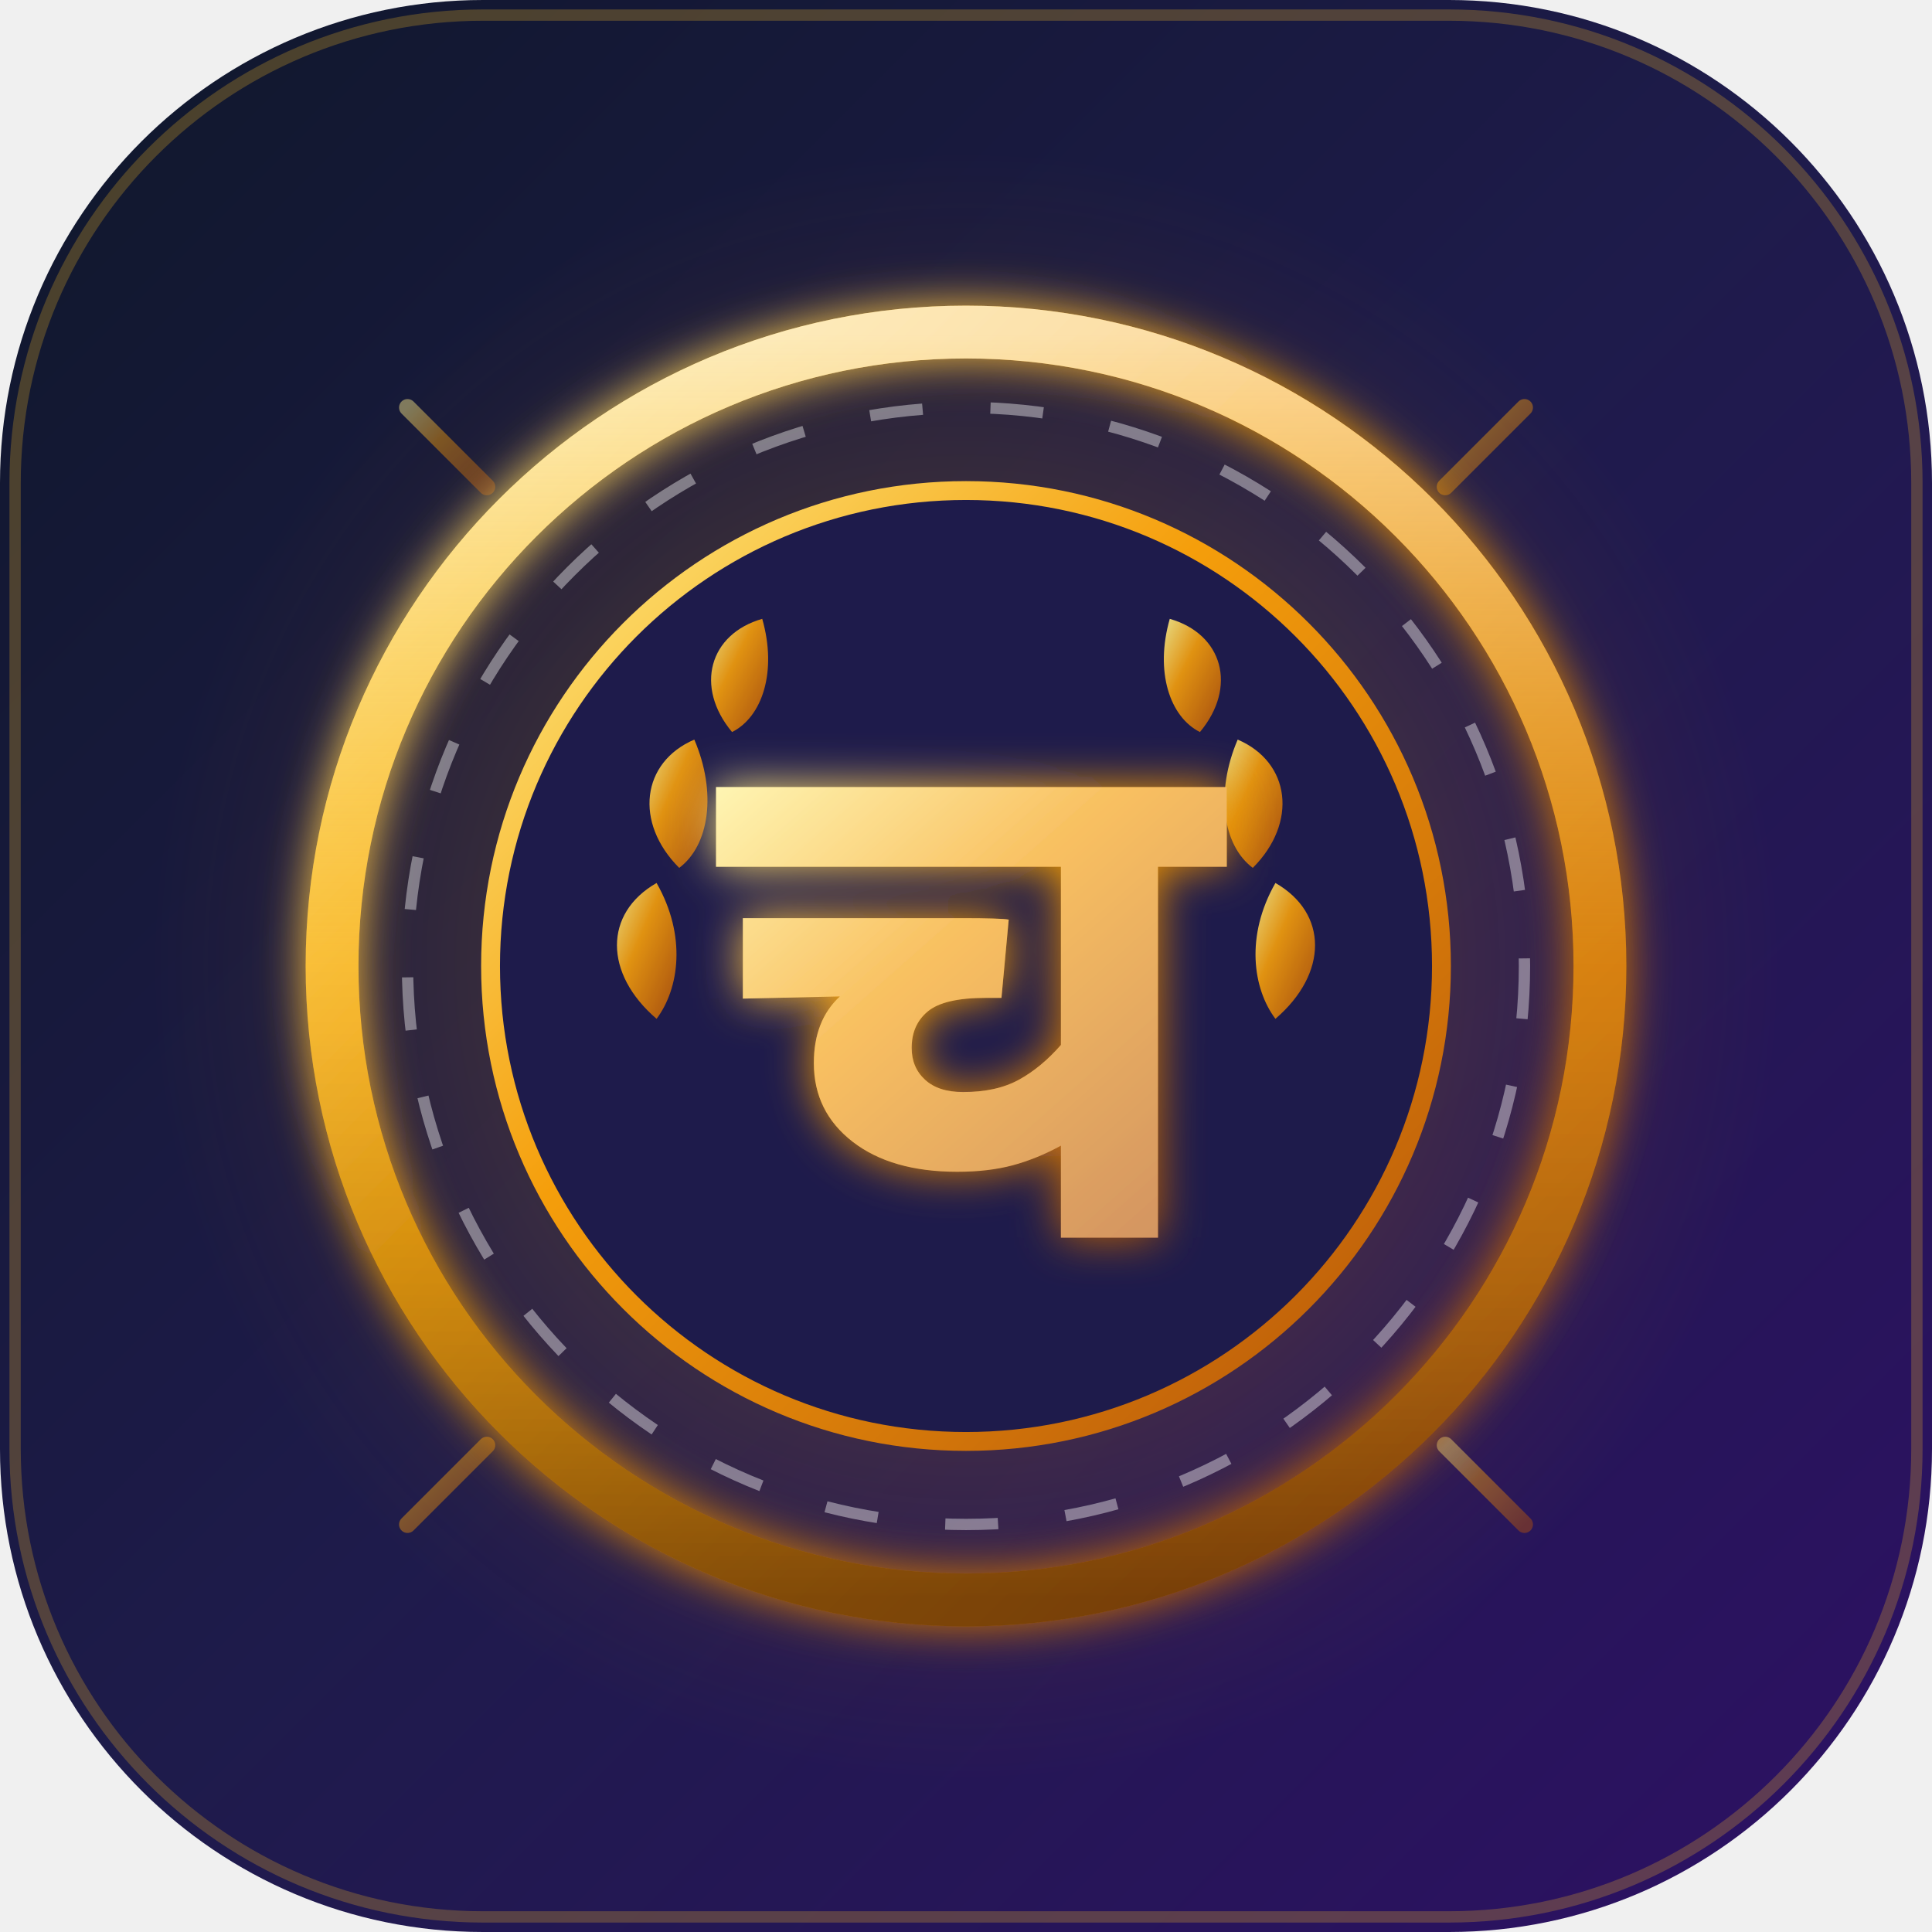
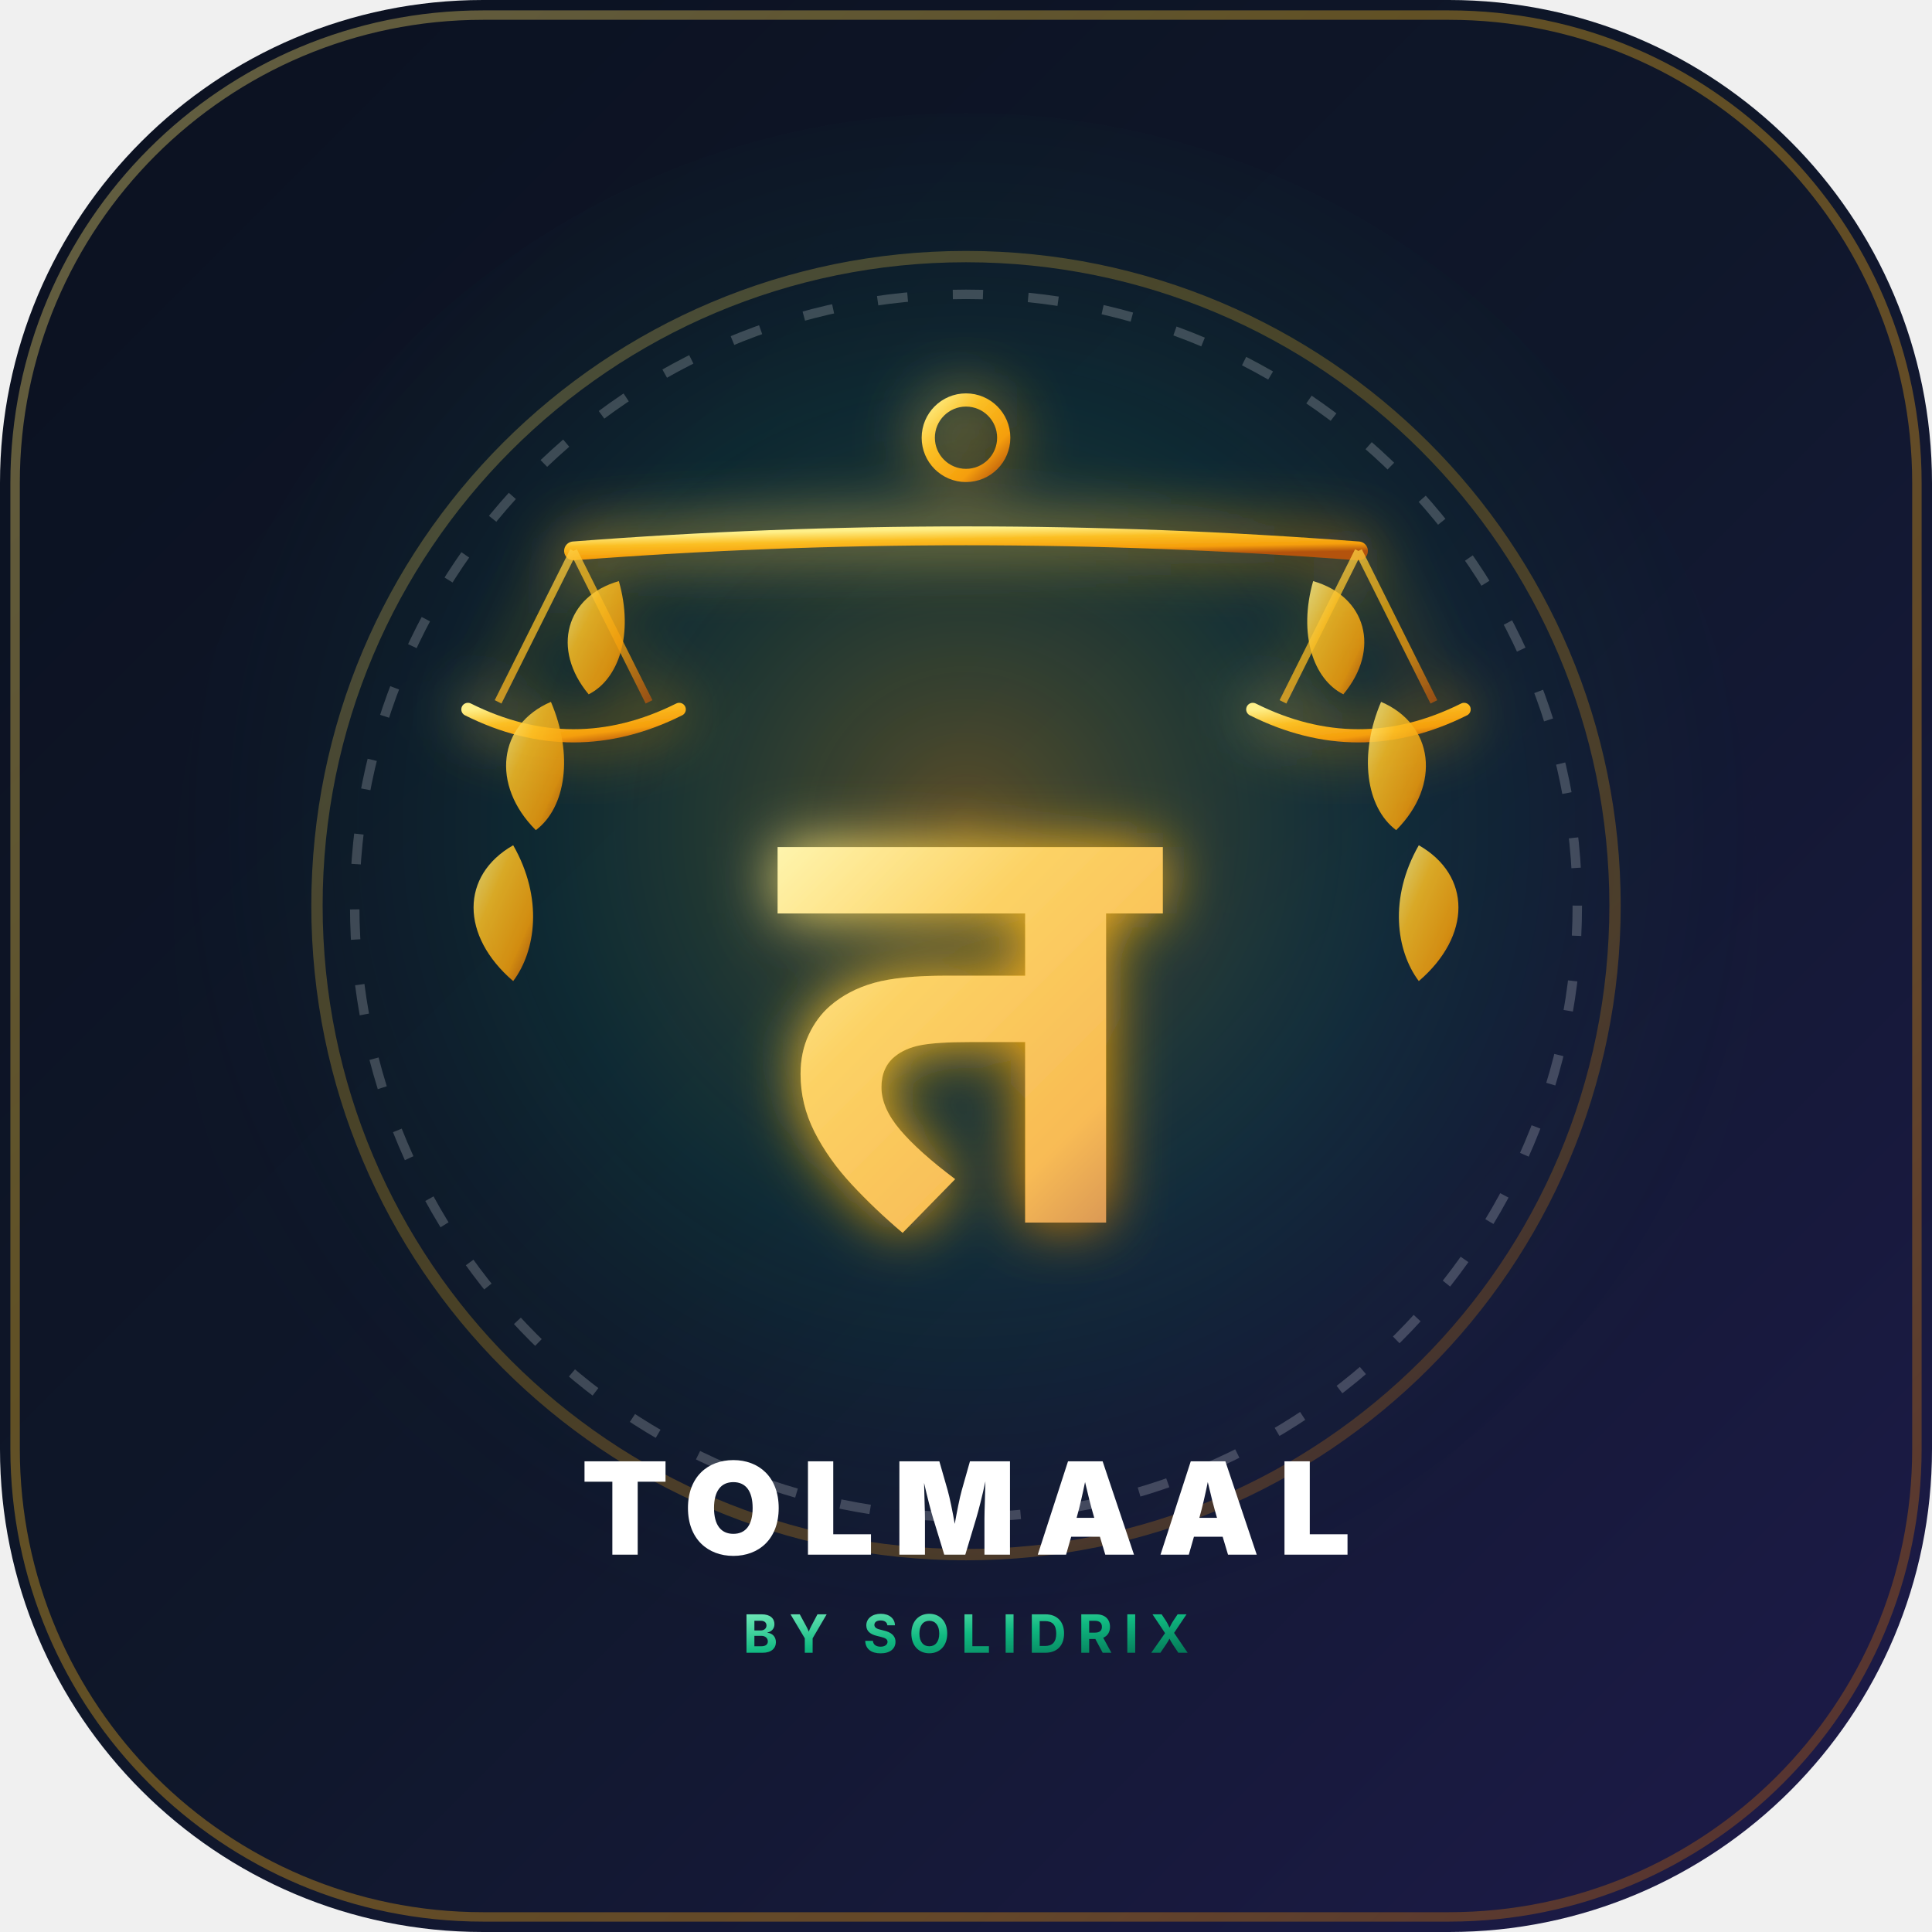
<svg xmlns="http://www.w3.org/2000/svg" viewBox="0 0 512 512">
  <defs>
-     <linearGradient id="bgGrad" x1="0%" y1="0%" x2="100%" y2="100%">
-       <stop offset="0%" stop-color="#0f172a" />
-       <stop offset="50%" stop-color="#1e1b4b" />
-       <stop offset="100%" stop-color="#2e1065" />
+     <linearGradient id="tmBg" x1="0%" y1="0%" x2="100%" y2="100%">
+       <stop offset="0%" stop-color="#0b1120" />
+       <stop offset="50%" stop-color="#0f172a" />
+       <stop offset="100%" stop-color="#1e1b4b" />
    </linearGradient>
-     <radialGradient id="sunGlow" cx="50%" cy="50%" r="50%">
-       <stop offset="0%" stop-color="#fbbf24" stop-opacity="0.35" />
-       <stop offset="60%" stop-color="#f59e0b" stop-opacity="0.12" />
-       <stop offset="100%" stop-color="#d97706" stop-opacity="0" />
-     </radialGradient>
-     <linearGradient id="goldGrad" x1="0%" y1="0%" x2="100%" y2="100%">
+     <linearGradient id="tmGold" x1="0%" y1="0%" x2="100%" y2="100%">
      <stop offset="0%" stop-color="#fef08a" />
-       <stop offset="40%" stop-color="#f59e0b" />
+       <stop offset="35%" stop-color="#fbbf24" />
+       <stop offset="75%" stop-color="#f59e0b" />
      <stop offset="100%" stop-color="#b45309" />
    </linearGradient>
-     <linearGradient id="metalRing" x1="0%" y1="0%" x2="0%" y2="100%">
-       <stop offset="0%" stop-color="#ffffff" stop-opacity="0.6" />
-       <stop offset="50%" stop-color="#fbbf24" stop-opacity="0.2" />
-       <stop offset="100%" stop-color="#000000" stop-opacity="0.4" />
+     <linearGradient id="tmEmerald" x1="0%" y1="0%" x2="100%" y2="100%">
+       <stop offset="0%" stop-color="#6ee7b7" />
+       <stop offset="50%" stop-color="#10b981" />
+       <stop offset="100%" stop-color="#047857" />
    </linearGradient>
-     <filter id="softGlow" x="-20%" y="-20%" width="140%" height="140%">
-       <feGaussianBlur stdDeviation="6" result="blur" />
+     <radialGradient id="tmGlow" cx="50%" cy="45%" r="55%">
+       <stop offset="0%" stop-color="#fbbf24" stop-opacity="0.32" />
+       <stop offset="50%" stop-color="#10b981" stop-opacity="0.12" />
+       <stop offset="100%" stop-color="#0b1120" stop-opacity="0" />
+     </radialGradient>
+     <filter id="tmSoftGlow" x="-20%" y="-20%" width="140%" height="140%">
+       <feGaussianBlur stdDeviation="8" result="blur" />
      <feComposite in="SourceGraphic" in2="blur" operator="over" />
    </filter>
  </defs>
-   <rect width="512" height="512" rx="128" fill="url(#bgGrad)" />
-   <rect width="504" height="504" x="4" y="4" rx="124" fill="none" stroke="#fbbf24" stroke-width="3" stroke-opacity="0.25" />
-   <circle cx="256" cy="256" r="220" fill="url(#sunGlow)" />
-   <g stroke="url(#goldGrad)" stroke-width="4.5" stroke-linecap="round" opacity="0.45">
-     <line x1="256" y1="46" x2="256" y2="76" />
-     <line x1="256" y1="436" x2="256" y2="466" />
-     <line x1="46" y1="256" x2="76" y2="256" />
-     <line x1="436" y1="256" x2="466" y2="256" />
-     <line x1="108" y1="108" x2="129" y2="129" />
-     <line x1="383" y1="383" x2="404" y2="404" />
-     <line x1="108" y1="404" x2="129" y2="383" />
-     <line x1="383" y1="129" x2="404" y2="108" />
+   <rect width="512" height="512" rx="128" fill="url(#tmBg)" />
+   <rect width="504" height="504" x="4" y="4" rx="124" fill="none" stroke="url(#tmGold)" stroke-width="2.5" stroke-opacity="0.35" />
+   <circle cx="256" cy="240" r="210" fill="url(#tmGlow)" />
+   <circle cx="256" cy="240" r="172" fill="none" stroke="url(#tmGold)" stroke-width="3" stroke-opacity="0.25" />
+   <circle cx="256" cy="240" r="162" fill="none" stroke="#ffffff" stroke-width="2.5" stroke-opacity="0.2" stroke-dasharray="8 12" />
+   <g filter="url(#tmSoftGlow)">
+     <circle cx="256" cy="116" r="10" fill="none" stroke="url(#tmGold)" stroke-width="3.5" />
+     <path d="M 256 126 L 256 142" stroke="url(#tmGold)" stroke-width="4.5" stroke-linecap="round" />
+     <path d="M 152 146 Q 256 138 360 146" fill="none" stroke="url(#tmGold)" stroke-width="5" stroke-linecap="round" />
+     <path d="M 152 146 L 132 186 M 152 146 L 172 186" stroke="url(#tmGold)" stroke-width="2" stroke-opacity="0.75" />
+     <path d="M 124 188 Q 152 202 180 188" fill="none" stroke="url(#tmGold)" stroke-width="3.5" stroke-linecap="round" />
+     <path d="M 360 146 L 340 186 M 360 146 L 380 186" stroke="url(#tmGold)" stroke-width="2" stroke-opacity="0.75" />
+     <path d="M 332 188 Q 360 202 388 188" fill="none" stroke="url(#tmGold)" stroke-width="3.5" stroke-linecap="round" />
  </g>
-   <circle cx="256" cy="256" r="168" fill="none" stroke="url(#goldGrad)" stroke-width="14" filter="url(#softGlow)" />
-   <circle cx="256" cy="256" r="168" fill="none" stroke="url(#metalRing)" stroke-width="14" />
-   <g stroke="#ffffff" stroke-width="3" stroke-opacity="0.4" stroke-dasharray="14 18">
-     <circle cx="256" cy="256" r="148" fill="none" />
+   <g fill="url(#tmGold)" opacity="0.85">
+     <path d="M 136 260 C 122 248 122 232 136 224 C 144 238 142 252 136 260 Z" />
+     <path d="M 142 220 C 130 208 132 192 146 186 C 152 200 150 214 142 220 Z" />
+     <path d="M 156 184 C 146 172 150 158 164 154 C 168 168 164 180 156 184 Z" />
  </g>
-   <circle cx="256" cy="256" r="126" fill="#1e1b4b" stroke="url(#goldGrad)" stroke-width="5" />
-   <g fill="url(#goldGrad)" opacity="0.9">
-     <path d="M 174 270 C 160 258 160 242 174 234 C 182 248 180 262 174 270 Z" />
-     <path d="M 180 230 C 168 218 170 202 184 196 C 190 210 188 224 180 230 Z" />
-     <path d="M 194 194 C 184 182 188 168 202 164 C 206 178 202 190 194 194 Z" />
-     <path d="M 338 270 C 352 258 352 242 338 234 C 330 248 332 262 338 270 Z" />
-     <path d="M 332 230 C 344 218 342 202 328 196 C 322 210 324 224 332 230 Z" />
-     <path d="M 318 194 C 328 182 324 168 310 164 C 306 178 310 190 318 194 Z" />
+   <g fill="url(#tmGold)" opacity="0.85">
+     <path d="M 376 260 C 390 248 390 232 376 224 C 368 238 370 252 376 260 Z" />
+     <path d="M 370 220 C 382 208 380 192 366 186 C 360 200 362 214 370 220 Z" />
+     <path d="M 356 184 C 366 172 362 158 348 154 C 344 168 348 180 356 184 Z" />
  </g>
-   <text x="256" y="328" font-family="'Noto Sans Devanagari', 'Segoe UI', system-ui, -apple-system, sans-serif" font-size="192" font-weight="900" text-anchor="middle" fill="url(#goldGrad)" filter="url(#softGlow)">च</text>
-   <text x="256" y="328" font-family="'Noto Sans Devanagari', 'Segoe UI', system-ui, -apple-system, sans-serif" font-size="192" font-weight="900" text-anchor="middle" fill="#ffffff" opacity="0.35">च</text>
+   <text x="256" y="324" font-family="'Noto Sans Devanagari', 'Segoe UI', system-ui, -apple-system, sans-serif" font-size="160" font-weight="900" text-anchor="middle" fill="url(#tmGold)" filter="url(#tmSoftGlow)">त</text>
+   <text x="256" y="324" font-family="'Noto Sans Devanagari', 'Segoe UI', system-ui, -apple-system, sans-serif" font-size="160" font-weight="900" text-anchor="middle" fill="#ffffff" opacity="0.3">त</text>
+   <text x="256" y="412" font-family="'Inter', 'Segoe UI', system-ui, sans-serif" font-size="34" font-weight="900" letter-spacing="5" text-anchor="middle" fill="#ffffff">TOLMAAL</text>
+   <text x="256" y="438" font-family="'Inter', 'Segoe UI', system-ui, sans-serif" font-size="14" font-weight="700" letter-spacing="3" text-anchor="middle" fill="url(#tmEmerald)">BY SOLIDRIX</text>
</svg>
